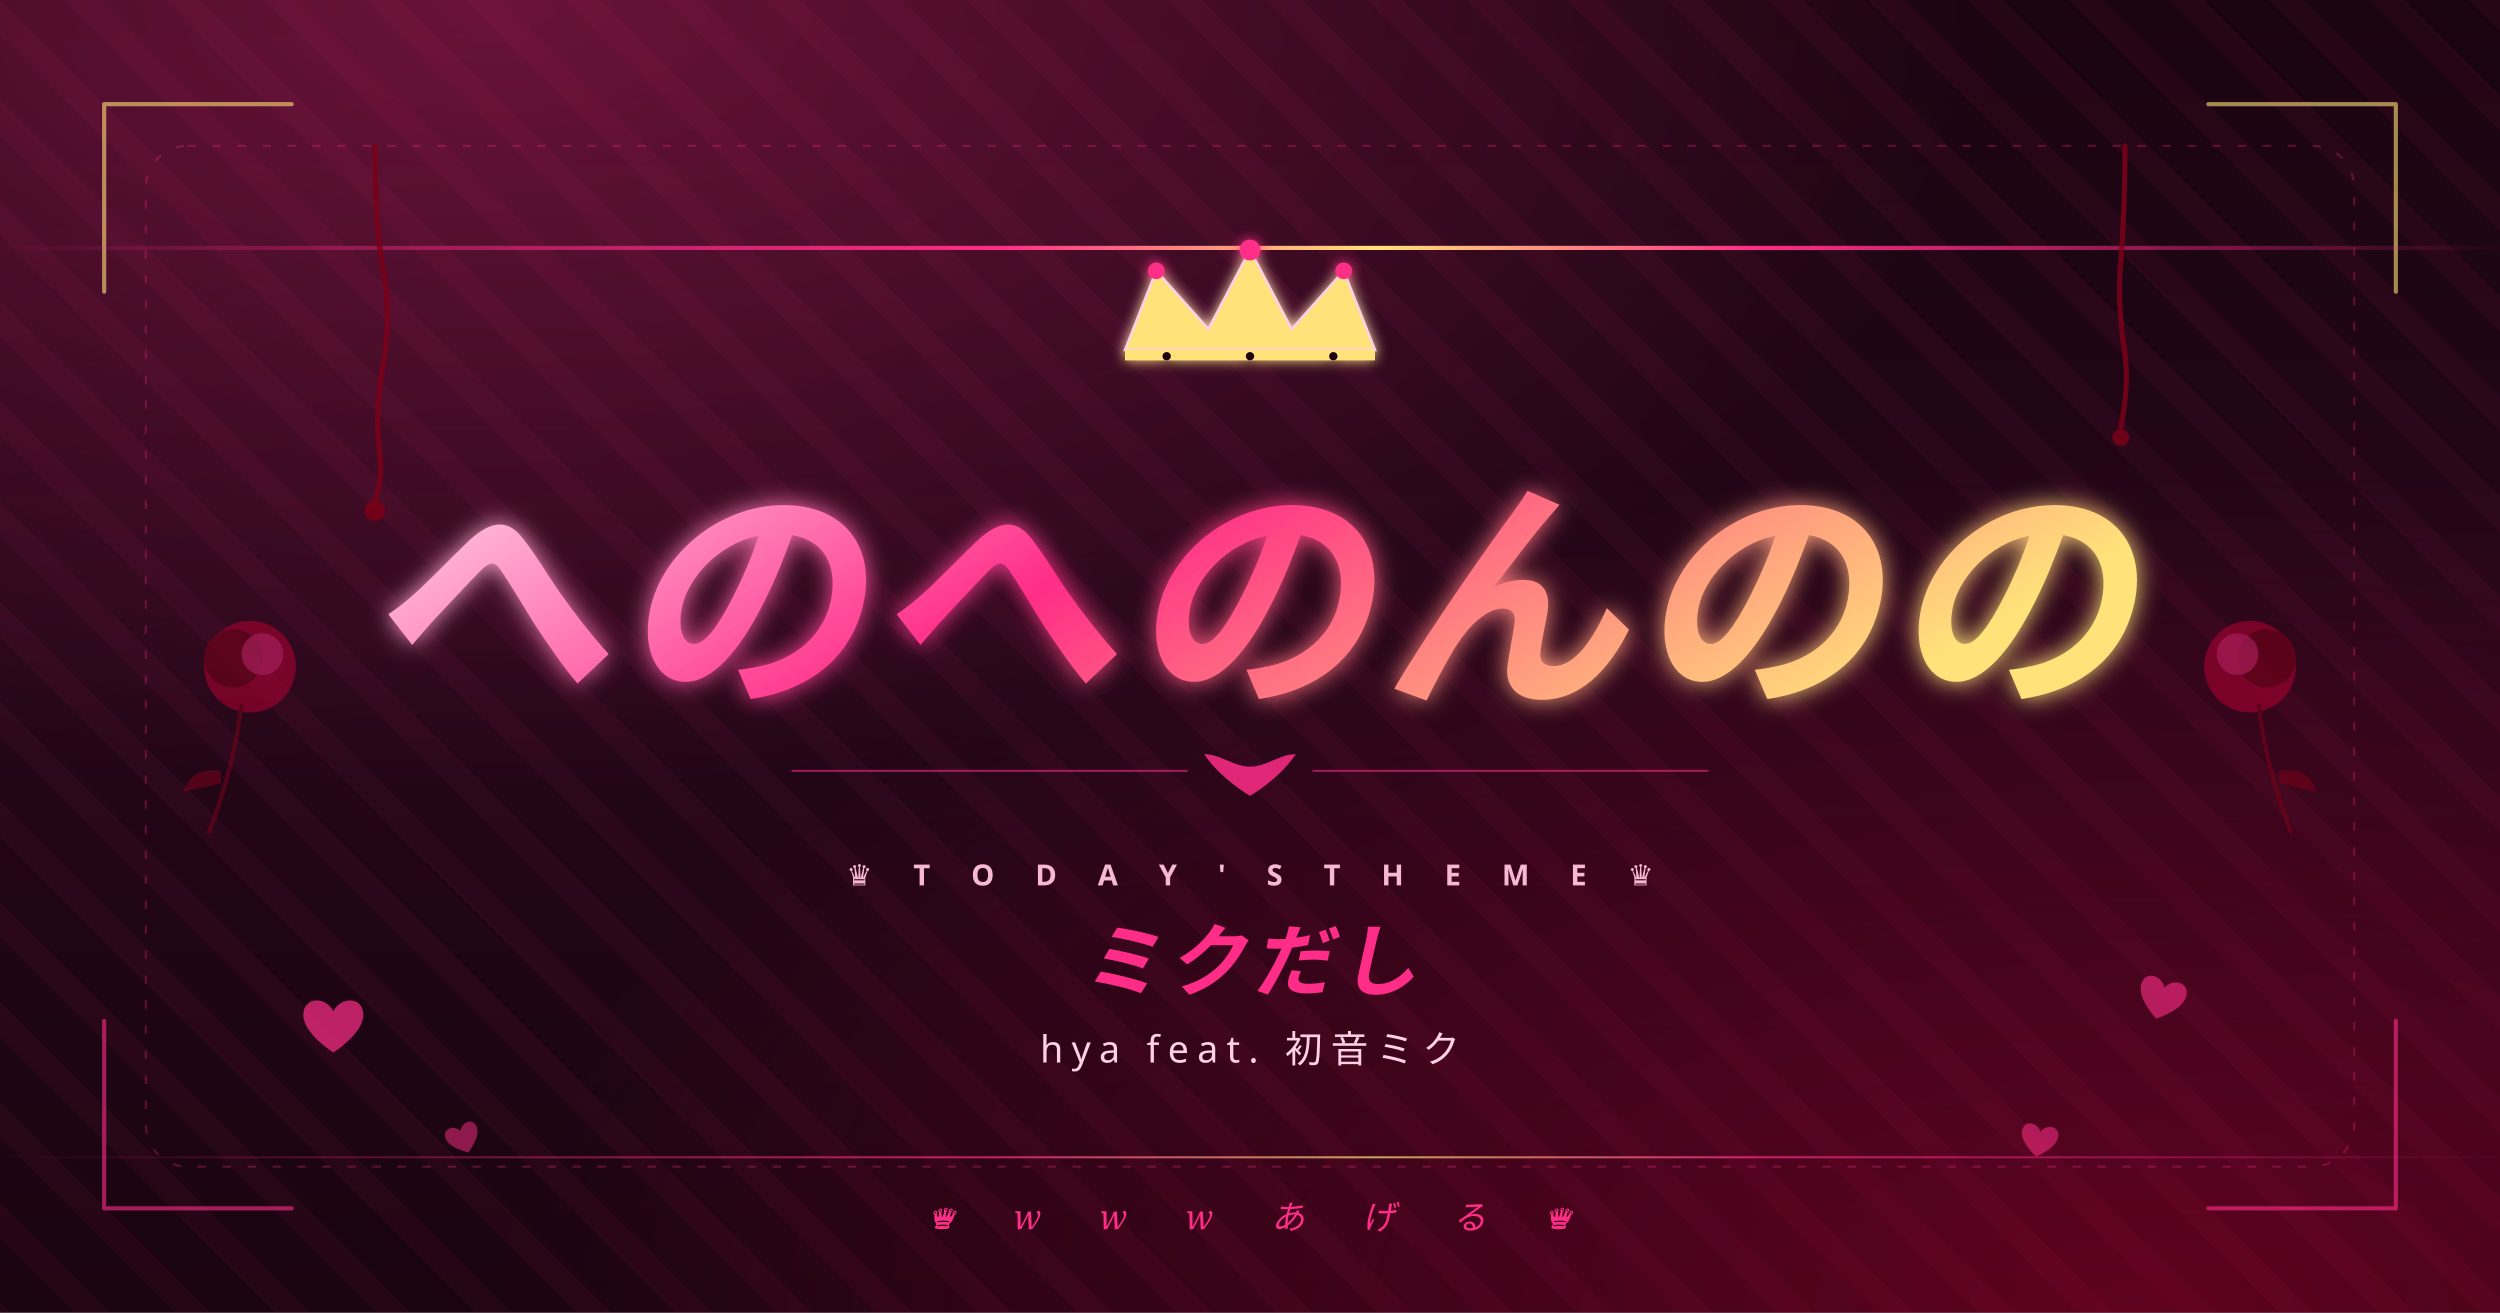
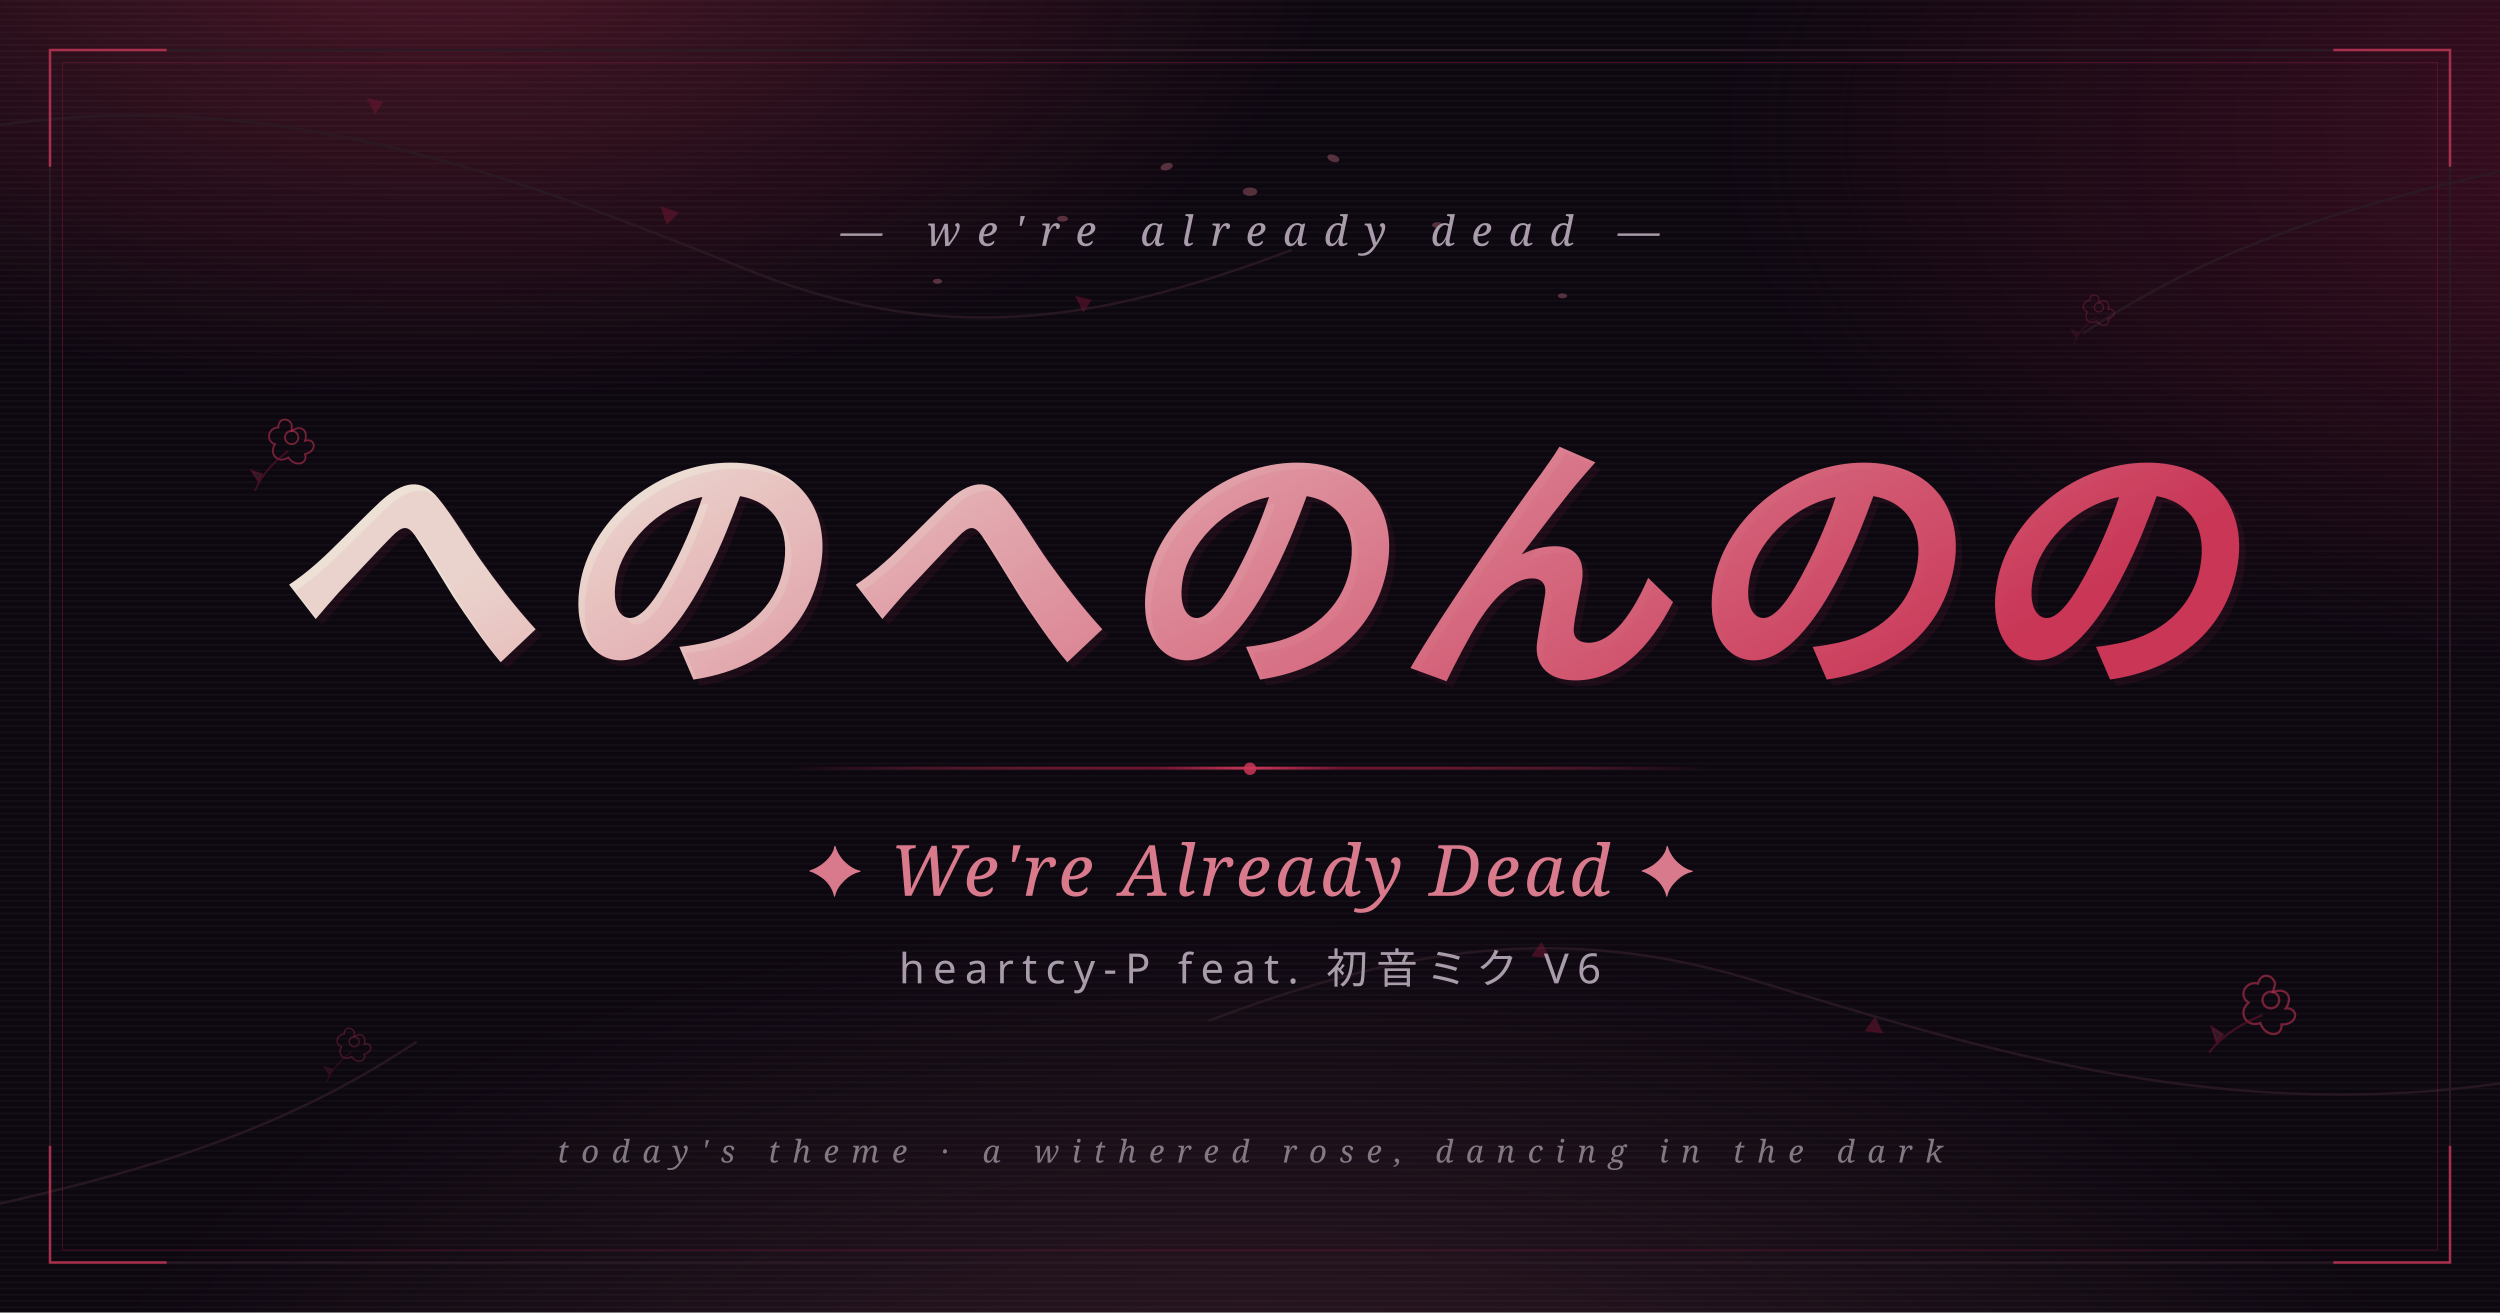
<svg xmlns="http://www.w3.org/2000/svg" width="1200" height="630" viewBox="0 0 1200 630">
  <defs>
-     <radialGradient id="bgGlow1" cx="20%" cy="0%" r="60%">
-       <stop offset="0%" stop-color="#ff2d87" stop-opacity="0.35" />
-       <stop offset="100%" stop-color="#ff2d87" stop-opacity="0" />
+     <radialGradient id="bgGlowA" cx="18%" cy="-5%" r="65%">
+       <stop offset="0%" stop-color="#c93656" stop-opacity="0.32" />
+       <stop offset="55%" stop-color="#c93656" stop-opacity="0" />
    </radialGradient>
-     <radialGradient id="bgGlow2" cx="85%" cy="100%" r="65%">
-       <stop offset="0%" stop-color="#b30033" stop-opacity="0.45" />
-       <stop offset="100%" stop-color="#b30033" stop-opacity="0" />
+     <radialGradient id="bgGlowB" cx="110%" cy="10%" r="70%">
+       <stop offset="0%" stop-color="#6b1430" stop-opacity="0.55" />
+       <stop offset="60%" stop-color="#6b1430" stop-opacity="0" />
    </radialGradient>
-     <linearGradient id="bgBase" x1="0" y1="0" x2="0" y2="1">
-       <stop offset="0%" stop-color="#1a0410" />
-       <stop offset="50%" stop-color="#240618" />
-       <stop offset="100%" stop-color="#1a0410" />
+     <radialGradient id="bgGlowC" cx="50%" cy="118%" r="70%">
+       <stop offset="0%" stop-color="#d97a8c" stop-opacity="0.18" />
+       <stop offset="70%" stop-color="#d97a8c" stop-opacity="0" />
+     </radialGradient>
+     <linearGradient id="titleGrad" x1="0%" y1="0%" x2="100%" y2="20%">
+       <stop offset="20%" stop-color="#ede1d6" />
+       <stop offset="65%" stop-color="#d97a8c" />
+       <stop offset="100%" stop-color="#c93656" />
    </linearGradient>
-     <linearGradient id="titleGrad" x1="0%" y1="0%" x2="100%" y2="20%">
-       <stop offset="0%" stop-color="#ffd1e8" />
-       <stop offset="45%" stop-color="#ff2d87" />
-       <stop offset="100%" stop-color="#ffe27a" />
+     <linearGradient id="hr" x1="0%" y1="0%" x2="100%" y2="0%">
+       <stop offset="0%" stop-color="#c93656" stop-opacity="0" />
+       <stop offset="40%" stop-color="#6b1430" />
+       <stop offset="50%" stop-color="#c93656" />
+       <stop offset="60%" stop-color="#6b1430" />
+       <stop offset="100%" stop-color="#c93656" stop-opacity="0" />
    </linearGradient>
-     <linearGradient id="ribbon" x1="0" y1="0" x2="1" y2="0">
-       <stop offset="0%" stop-color="#ff2d87" stop-opacity="0" />
-       <stop offset="40%" stop-color="#ff2d87" />
-       <stop offset="55%" stop-color="#ffe27a" />
-       <stop offset="70%" stop-color="#ff2d87" />
-       <stop offset="100%" stop-color="#ff2d87" stop-opacity="0" />
-     </linearGradient>
-     <pattern id="diagonals" x="0" y="0" width="34" height="34" patternUnits="userSpaceOnUse" patternTransform="rotate(135)">
-       <rect width="34" height="34" fill="none" />
-       <rect x="0" y="0" width="12" height="34" fill="#ff2d87" fill-opacity="0.05" />
+     <pattern id="scan" x="0" y="0" width="3" height="3" patternUnits="userSpaceOnUse">
+       <rect width="3" height="1" fill="#ffffff" fill-opacity="0.025" />
    </pattern>
-     <filter id="softGlow" x="-20%" y="-20%" width="140%" height="140%">
-       <feGaussianBlur stdDeviation="6" result="b" />
-       <feMerge>
-         <feMergeNode in="b" />
-         <feMergeNode in="SourceGraphic" />
-       </feMerge>
-     </filter>
-     <filter id="tiaraGlow" x="-50%" y="-50%" width="200%" height="200%">
-       <feGaussianBlur stdDeviation="3" result="b" />
-       <feMerge>
-         <feMergeNode in="b" />
-         <feMergeNode in="SourceGraphic" />
-       </feMerge>
-     </filter>
+     <symbol id="rose" viewBox="-50 -50 100 100">
+       <g fill="none" stroke="#c93656" stroke-width="1.1" stroke-opacity="0.55">
+         <circle r="4" />
+         <path d="M0,-4 C6,-8 10,-4 8,2 C14,0 16,8 8,10 C10,16 2,18 -2,12 C-8,16 -14,10 -10,4 C-16,2 -14,-6 -8,-6 C-8,-12 -2,-12 0,-8 Z" />
+         <path d="M-2,8 C-10,14 -18,22 -22,32" stroke="#6b1430" />
+         <path d="M-18,22 l-6,-2 l4,6 Z" fill="#2a1a24" stroke="#6b1430" />
+       </g>
+     </symbol>
  </defs>
-   <rect width="1200" height="630" fill="#1a0410" />
-   <rect width="1200" height="630" fill="url(#bgBase)" />
-   <rect width="1200" height="630" fill="url(#diagonals)" />
-   <rect width="1200" height="630" fill="url(#bgGlow1)" />
-   <rect width="1200" height="630" fill="url(#bgGlow2)" />
-   <g opacity="0.6">
-     <path d="M 50 50 L 50 140 M 50 50 L 140 50" stroke="#ffe27a" stroke-width="2" fill="none" stroke-linecap="round" />
-     <path d="M 1150 50 L 1150 140 M 1150 50 L 1060 50" stroke="#ffe27a" stroke-width="2" fill="none" stroke-linecap="round" />
-     <path d="M 50 580 L 50 490 M 50 580 L 140 580" stroke="#ff2d87" stroke-width="2" fill="none" stroke-linecap="round" />
-     <path d="M 1150 580 L 1150 490 M 1150 580 L 1060 580" stroke="#ff2d87" stroke-width="2" fill="none" stroke-linecap="round" />
+   <rect width="1200" height="630" fill="#0d0710" />
+   <rect width="1200" height="630" fill="url(#bgGlowB)" />
+   <rect width="1200" height="630" fill="url(#bgGlowA)" />
+   <rect width="1200" height="630" fill="url(#bgGlowC)" />
+   <rect width="1200" height="630" fill="url(#scan)" />
+   <g stroke="#2a1a24" stroke-width="1.2" fill="none" opacity="0.85">
+     <path d="M0,60 C140,40 260,90 360,130 C460,170 540,150 620,120" />
+     <path d="M1200,520 C1060,540 940,500 840,470 C740,440 660,460 580,490" />
+     <path d="M-10,580 C80,560 140,540 200,500" />
+     <path d="M1210,80 C1120,100 1060,120 1000,160" />
  </g>
-   <rect x="70" y="70" width="1060" height="490" rx="20" ry="20" fill="none" stroke="#ff2d87" stroke-opacity="0.28" stroke-width="1" stroke-dasharray="4 8" />
-   <rect x="0" y="118" width="1200" height="2" fill="url(#ribbon)" />
-   <g transform="translate(600 158)" filter="url(#tiaraGlow)">
-     <path d="M -60 10 L -45 -28 L -20 0 L 0 -38 L 20 0 L 45 -28 L 60 10 Z" fill="#ffe27a" stroke="#ffd1e8" stroke-width="1.2" />
-     <circle cx="-45" cy="-28" r="4" fill="#ff2d87" />
-     <circle cx="0" cy="-38" r="5" fill="#ff2d87" />
-     <circle cx="45" cy="-28" r="4" fill="#ff2d87" />
-     <rect x="-60" y="10" width="120" height="5" fill="#ffe27a" />
-     <circle cx="-40" cy="13" r="2" fill="#1a0410" />
-     <circle cx="0" cy="13" r="2" fill="#1a0410" />
-     <circle cx="40" cy="13" r="2" fill="#1a0410" />
+   <g fill="#6b1430" opacity="0.55">
+     <path d="M180,55 l-4,-8 l8,2 Z" />
+     <path d="M320,108 l-3,-9 l9,3 Z" />
+     <path d="M520,150 l-4,-8 l8,2 Z" />
+     <path d="M900,488 l4,8 l-9,-1 Z" />
+     <path d="M740,452 l4,8 l-9,-1 Z" />
  </g>
-   <g filter="url(#softGlow)">
-     <text x="600" y="330" font-family="serif" font-size="118" font-weight="700" font-style="italic" text-anchor="middle" fill="url(#titleGrad)" letter-spacing="4">へのへのんのの</text>
+   <use href="#rose" x="100" y="170" width="80" height="80" />
+   <use href="#rose" x="1040" y="430" width="100" height="100" transform="rotate(15 1090 480)" />
+   <use href="#rose" x="980" y="120" width="55" height="55" opacity="0.5" />
+   <use href="#rose" x="140" y="470" width="60" height="60" opacity="0.6" />
+   <g fill="#d97a8c" opacity="0.35">
+     <ellipse cx="600" cy="92" rx="3.5" ry="2" />
+     <ellipse cx="640" cy="76" rx="3" ry="1.7" transform="rotate(20 640 76)" />
+     <ellipse cx="560" cy="80" rx="3" ry="1.7" transform="rotate(-15 560 80)" />
+     <ellipse cx="690" cy="108" rx="2.6" ry="1.4" />
+     <ellipse cx="510" cy="105" rx="2.6" ry="1.4" />
+     <ellipse cx="450" cy="135" rx="2.2" ry="1.2" />
+     <ellipse cx="750" cy="142" rx="2.2" ry="1.2" />
  </g>
-   <g transform="translate(600 370)">
-     <line x1="-220" y1="0" x2="-30" y2="0" stroke="#ff2d87" stroke-opacity="0.55" stroke-width="1" />
-     <line x1="30" y1="0" x2="220" y2="0" stroke="#ff2d87" stroke-opacity="0.55" stroke-width="1" />
-     <path d="M -22 -8 C -14 -8, -8 -2, 0 -2 C 8 -2, 14 -8, 22 -8 C 14 4, 0 12, 0 12 C 0 12, -14 4, -22 -8 Z" fill="#ff2d87" opacity="0.85" />
+   <g font-family="serif" fill="#a89baa">
+     <text x="600" y="118" text-anchor="middle" font-size="20" font-style="italic" letter-spacing="8">— we're already dead —</text>
  </g>
-   <text x="600" y="425" font-family="sans-serif" font-size="14" text-anchor="middle" fill="#f7b8d4" letter-spacing="8" font-weight="700">♛  T O D A Y ' S   T H E M E  ♛</text>
-   <text x="600" y="475" font-family="serif" font-size="38" font-style="italic" font-weight="700" text-anchor="middle" fill="#ff2d87" letter-spacing="3">ミクだし</text>
-   <text x="600" y="510" font-family="sans-serif" font-size="18" text-anchor="middle" fill="#ffd1e8" letter-spacing="4">hya  feat.  初音ミク</text>
-   <g opacity="0.85">
-     <path d="M 180 70 Q 180 110, 184 130 Q 188 150, 184 175 Q 180 195, 182 215 Q 184 230, 180 240" stroke="#7a0018" stroke-width="2.5" fill="none" stroke-linecap="round" />
-     <circle cx="180" cy="245" r="5" fill="#7a0018" />
-     <path d="M 1020 70 Q 1020 100, 1018 125 Q 1016 145, 1020 170 Q 1022 185, 1018 205" stroke="#7a0018" stroke-width="2.5" fill="none" stroke-linecap="round" />
-     <circle cx="1018" cy="210" r="4" fill="#7a0018" />
+   <text x="600" y="320" text-anchor="middle" font-family="serif" font-style="italic" font-weight="600" font-size="132" letter-spacing="4" fill="url(#titleGrad)">へのへのんのの</text>
+   <text x="600" y="320" text-anchor="middle" font-family="serif" font-style="italic" font-weight="600" font-size="132" letter-spacing="4" fill="#c93656" opacity="0.08" transform="translate(3,3)">へのへのんのの</text>
+   <rect x="380" y="368" width="440" height="1.4" fill="url(#hr)" />
+   <g fill="#c93656" opacity="0.85">
+     <circle cx="600" cy="369" r="3" />
  </g>
-   <g fill="#ff2d87">
-     <g transform="translate(160 480) scale(0.9)" opacity="0.7">
-       <path d="M 0 6 C -4 -2, -16 -2, -16 8 C -16 18, 0 28, 0 28 C 0 28, 16 18, 16 8 C 16 -2, 4 -2, 0 6 Z" />
-     </g>
-     <g transform="translate(1040 470) scale(0.7) rotate(15)" opacity="0.6">
-       <path d="M 0 6 C -4 -2, -16 -2, -16 8 C -16 18, 0 28, 0 28 C 0 28, 16 18, 16 8 C 16 -2, 4 -2, 0 6 Z" />
-     </g>
-     <g transform="translate(220 540) scale(0.5) rotate(-20)" opacity="0.5">
-       <path d="M 0 6 C -4 -2, -16 -2, -16 8 C -16 18, 0 28, 0 28 C 0 28, 16 18, 16 8 C 16 -2, 4 -2, 0 6 Z" />
-     </g>
-     <g transform="translate(980 540) scale(0.55) rotate(10)" opacity="0.55">
-       <path d="M 0 6 C -4 -2, -16 -2, -16 8 C -16 18, 0 28, 0 28 C 0 28, 16 18, 16 8 C 16 -2, 4 -2, 0 6 Z" />
-     </g>
+   <text x="600" y="430" text-anchor="middle" font-family="serif" font-style="italic" font-size="34" letter-spacing="2" fill="#d97a8c">✦ We're Already Dead ✦</text>
+   <text x="600" y="472" text-anchor="middle" font-family="sans-serif" font-size="20" letter-spacing="4" fill="#a89baa">heartcy-P  feat.  初音ミク V6</text>
+   <g font-family="serif" fill="#a89baa" opacity="0.75">
+     <text x="600" y="558" text-anchor="middle" font-size="15" font-style="italic" letter-spacing="6">today's theme · a withered rose, dancing in the dark</text>
  </g>
-   <g transform="translate(120 320)" opacity="0.55">
-     <circle cx="0" cy="0" r="22" fill="#b30033" />
-     <circle cx="-8" cy="-4" r="14" fill="#7a0018" />
-     <circle cx="6" cy="-6" r="10" fill="#ff2d87" opacity="0.7" />
-     <path d="M -4 18 Q -8 50, -20 80" stroke="#7a0018" stroke-width="2" fill="none" />
-     <path d="M -14 50 Q -28 48, -32 60 Q -22 58, -14 56 Z" fill="#7a0018" />
+   <rect x="24" y="24" width="1152" height="582" fill="none" stroke="#2a1a24" stroke-width="1" />
+   <rect x="30" y="30" width="1140" height="570" fill="none" stroke="#6b1430" stroke-width="0.5" stroke-opacity="0.6" />
+   <g stroke="#c93656" stroke-width="1.2" fill="none" opacity="0.8">
+     <path d="M24,80 L24,24 L80,24" />
+     <path d="M1176,80 L1176,24 L1120,24" />
+     <path d="M24,550 L24,606 L80,606" />
+     <path d="M1176,550 L1176,606 L1120,606" />
  </g>
-   <g transform="translate(1080 320)" opacity="0.55">
-     <circle cx="0" cy="0" r="22" fill="#b30033" />
-     <circle cx="8" cy="-4" r="14" fill="#7a0018" />
-     <circle cx="-6" cy="-6" r="10" fill="#ff2d87" opacity="0.7" />
-     <path d="M 4 18 Q 8 50, 20 80" stroke="#7a0018" stroke-width="2" fill="none" />
-     <path d="M 14 50 Q 28 48, 32 60 Q 22 58, 14 56 Z" fill="#7a0018" />
-   </g>
-   <rect x="0" y="555" width="1200" height="1" fill="url(#ribbon)" opacity="0.7" />
-   <text x="600" y="590" font-family="serif" font-size="16" font-style="italic" text-anchor="middle" fill="#ff2d87" letter-spacing="12">♛  w w w   あ げ る  ♛</text>
</svg>
